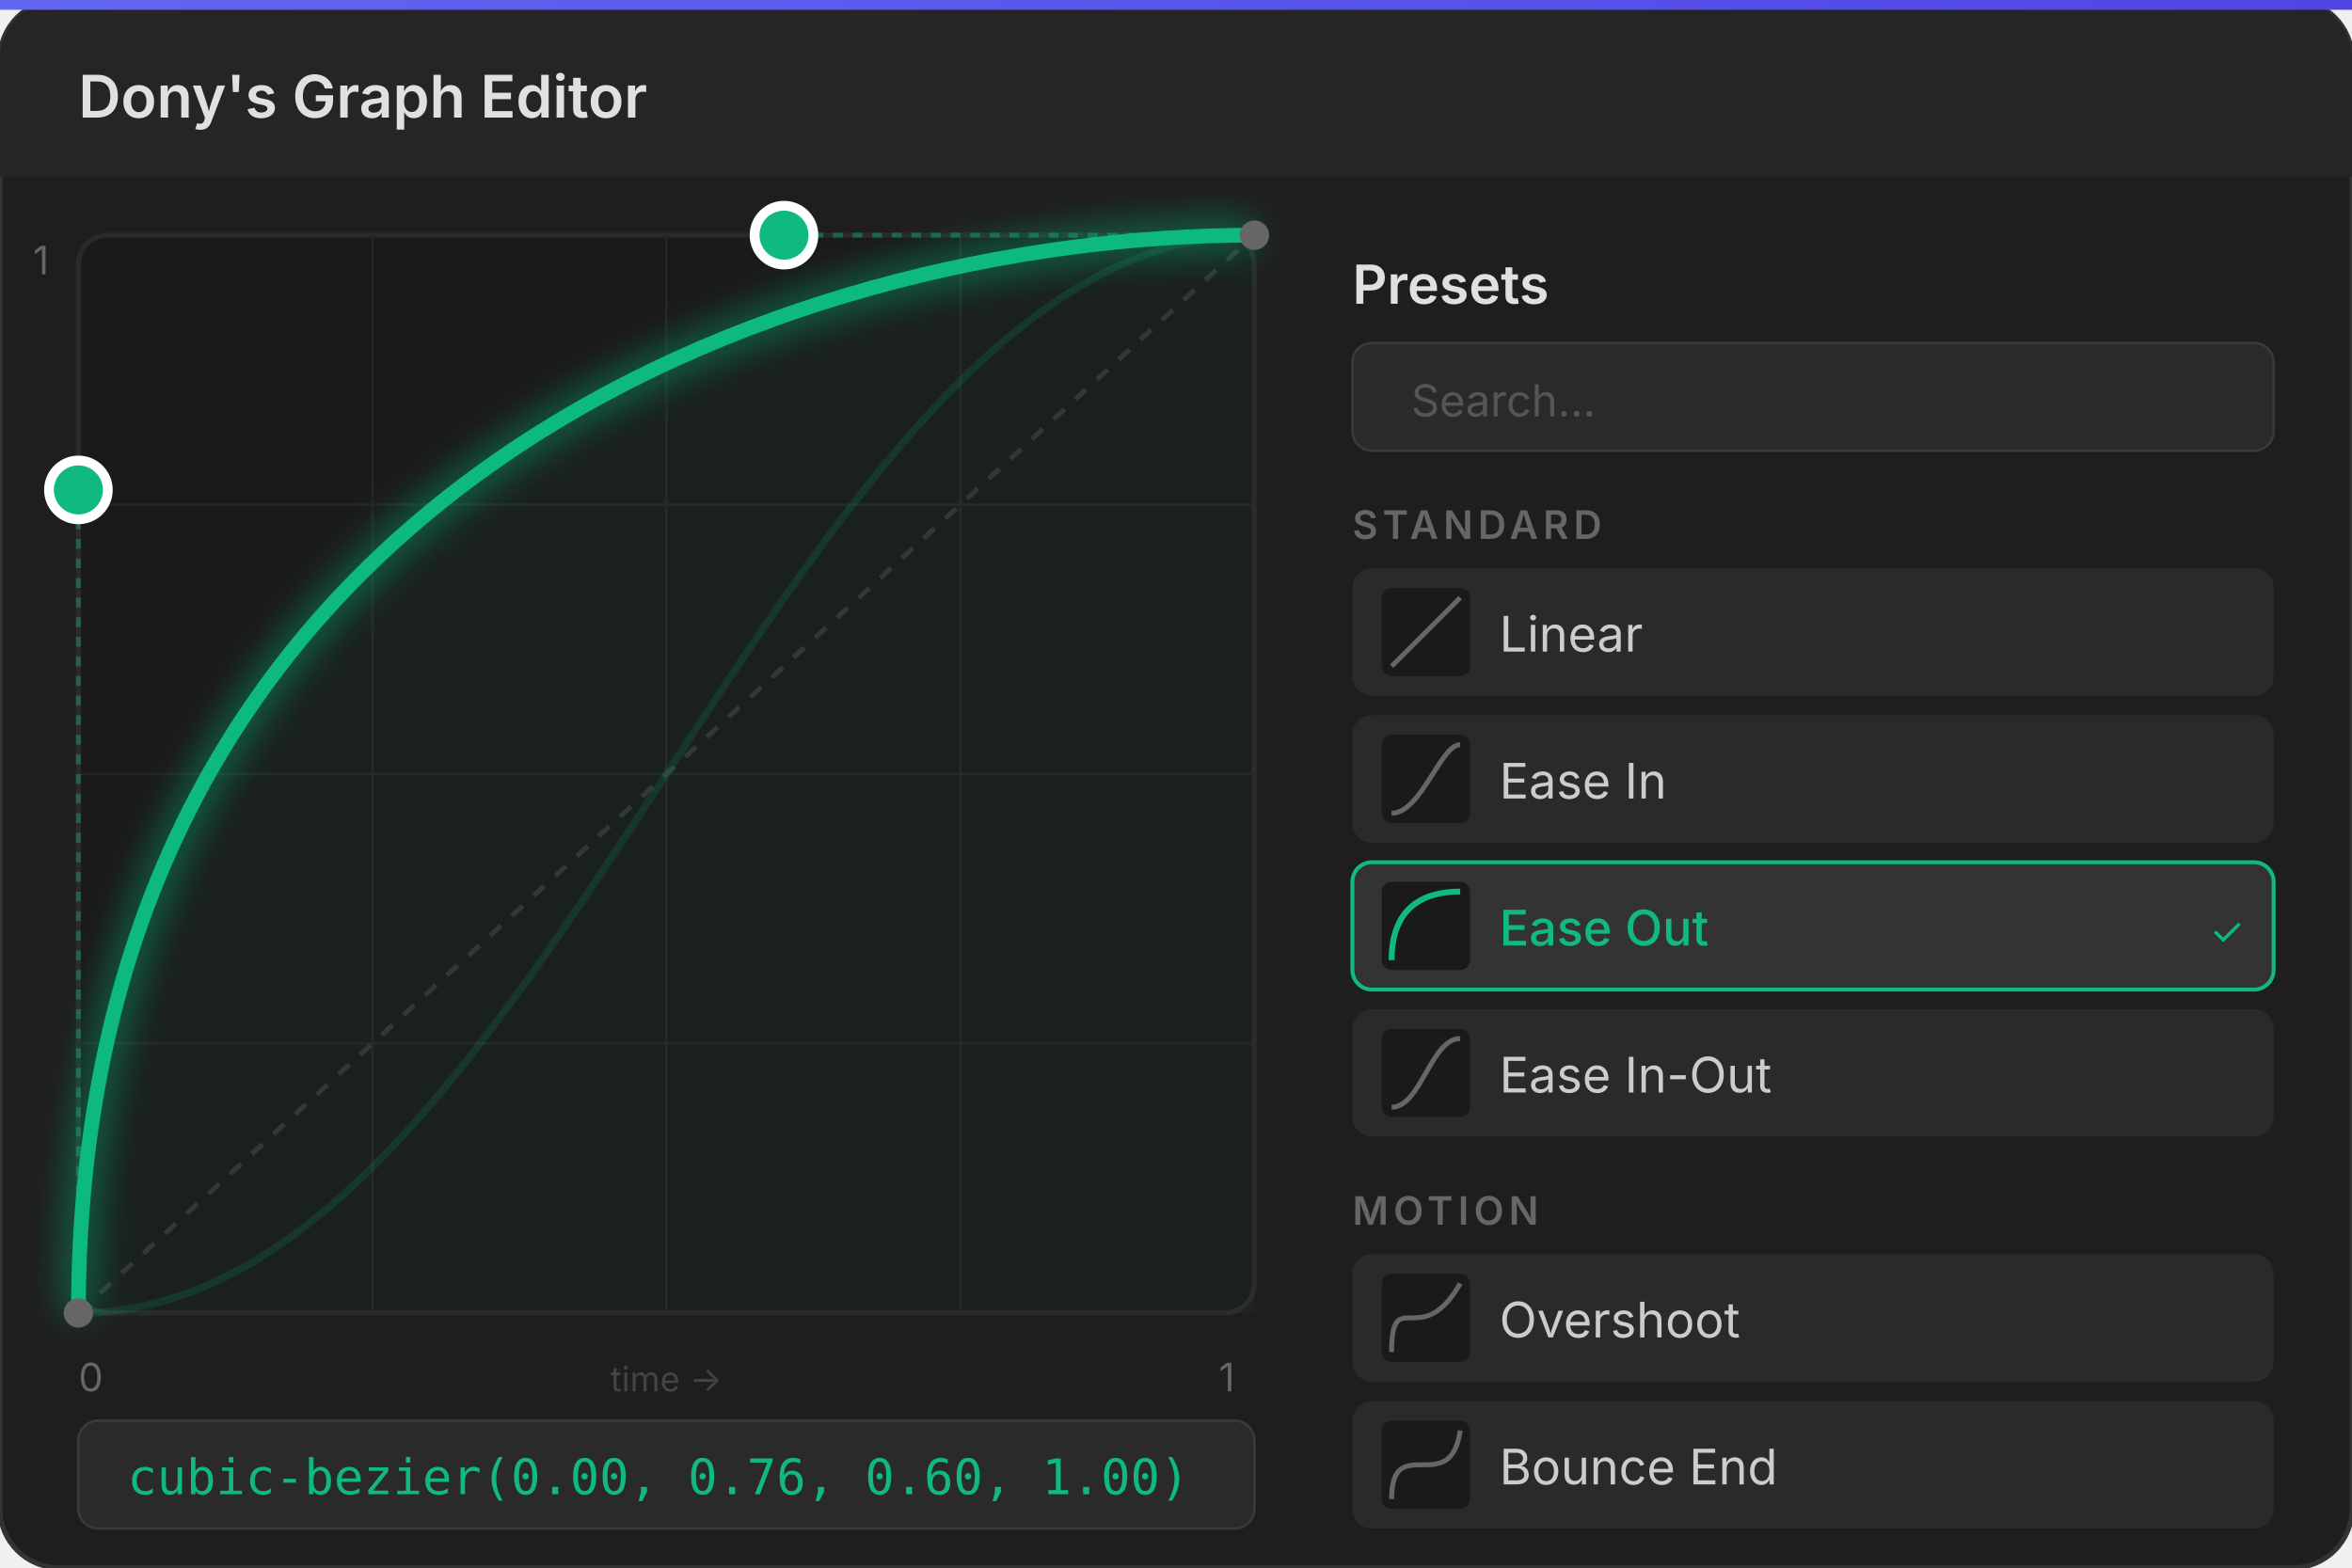
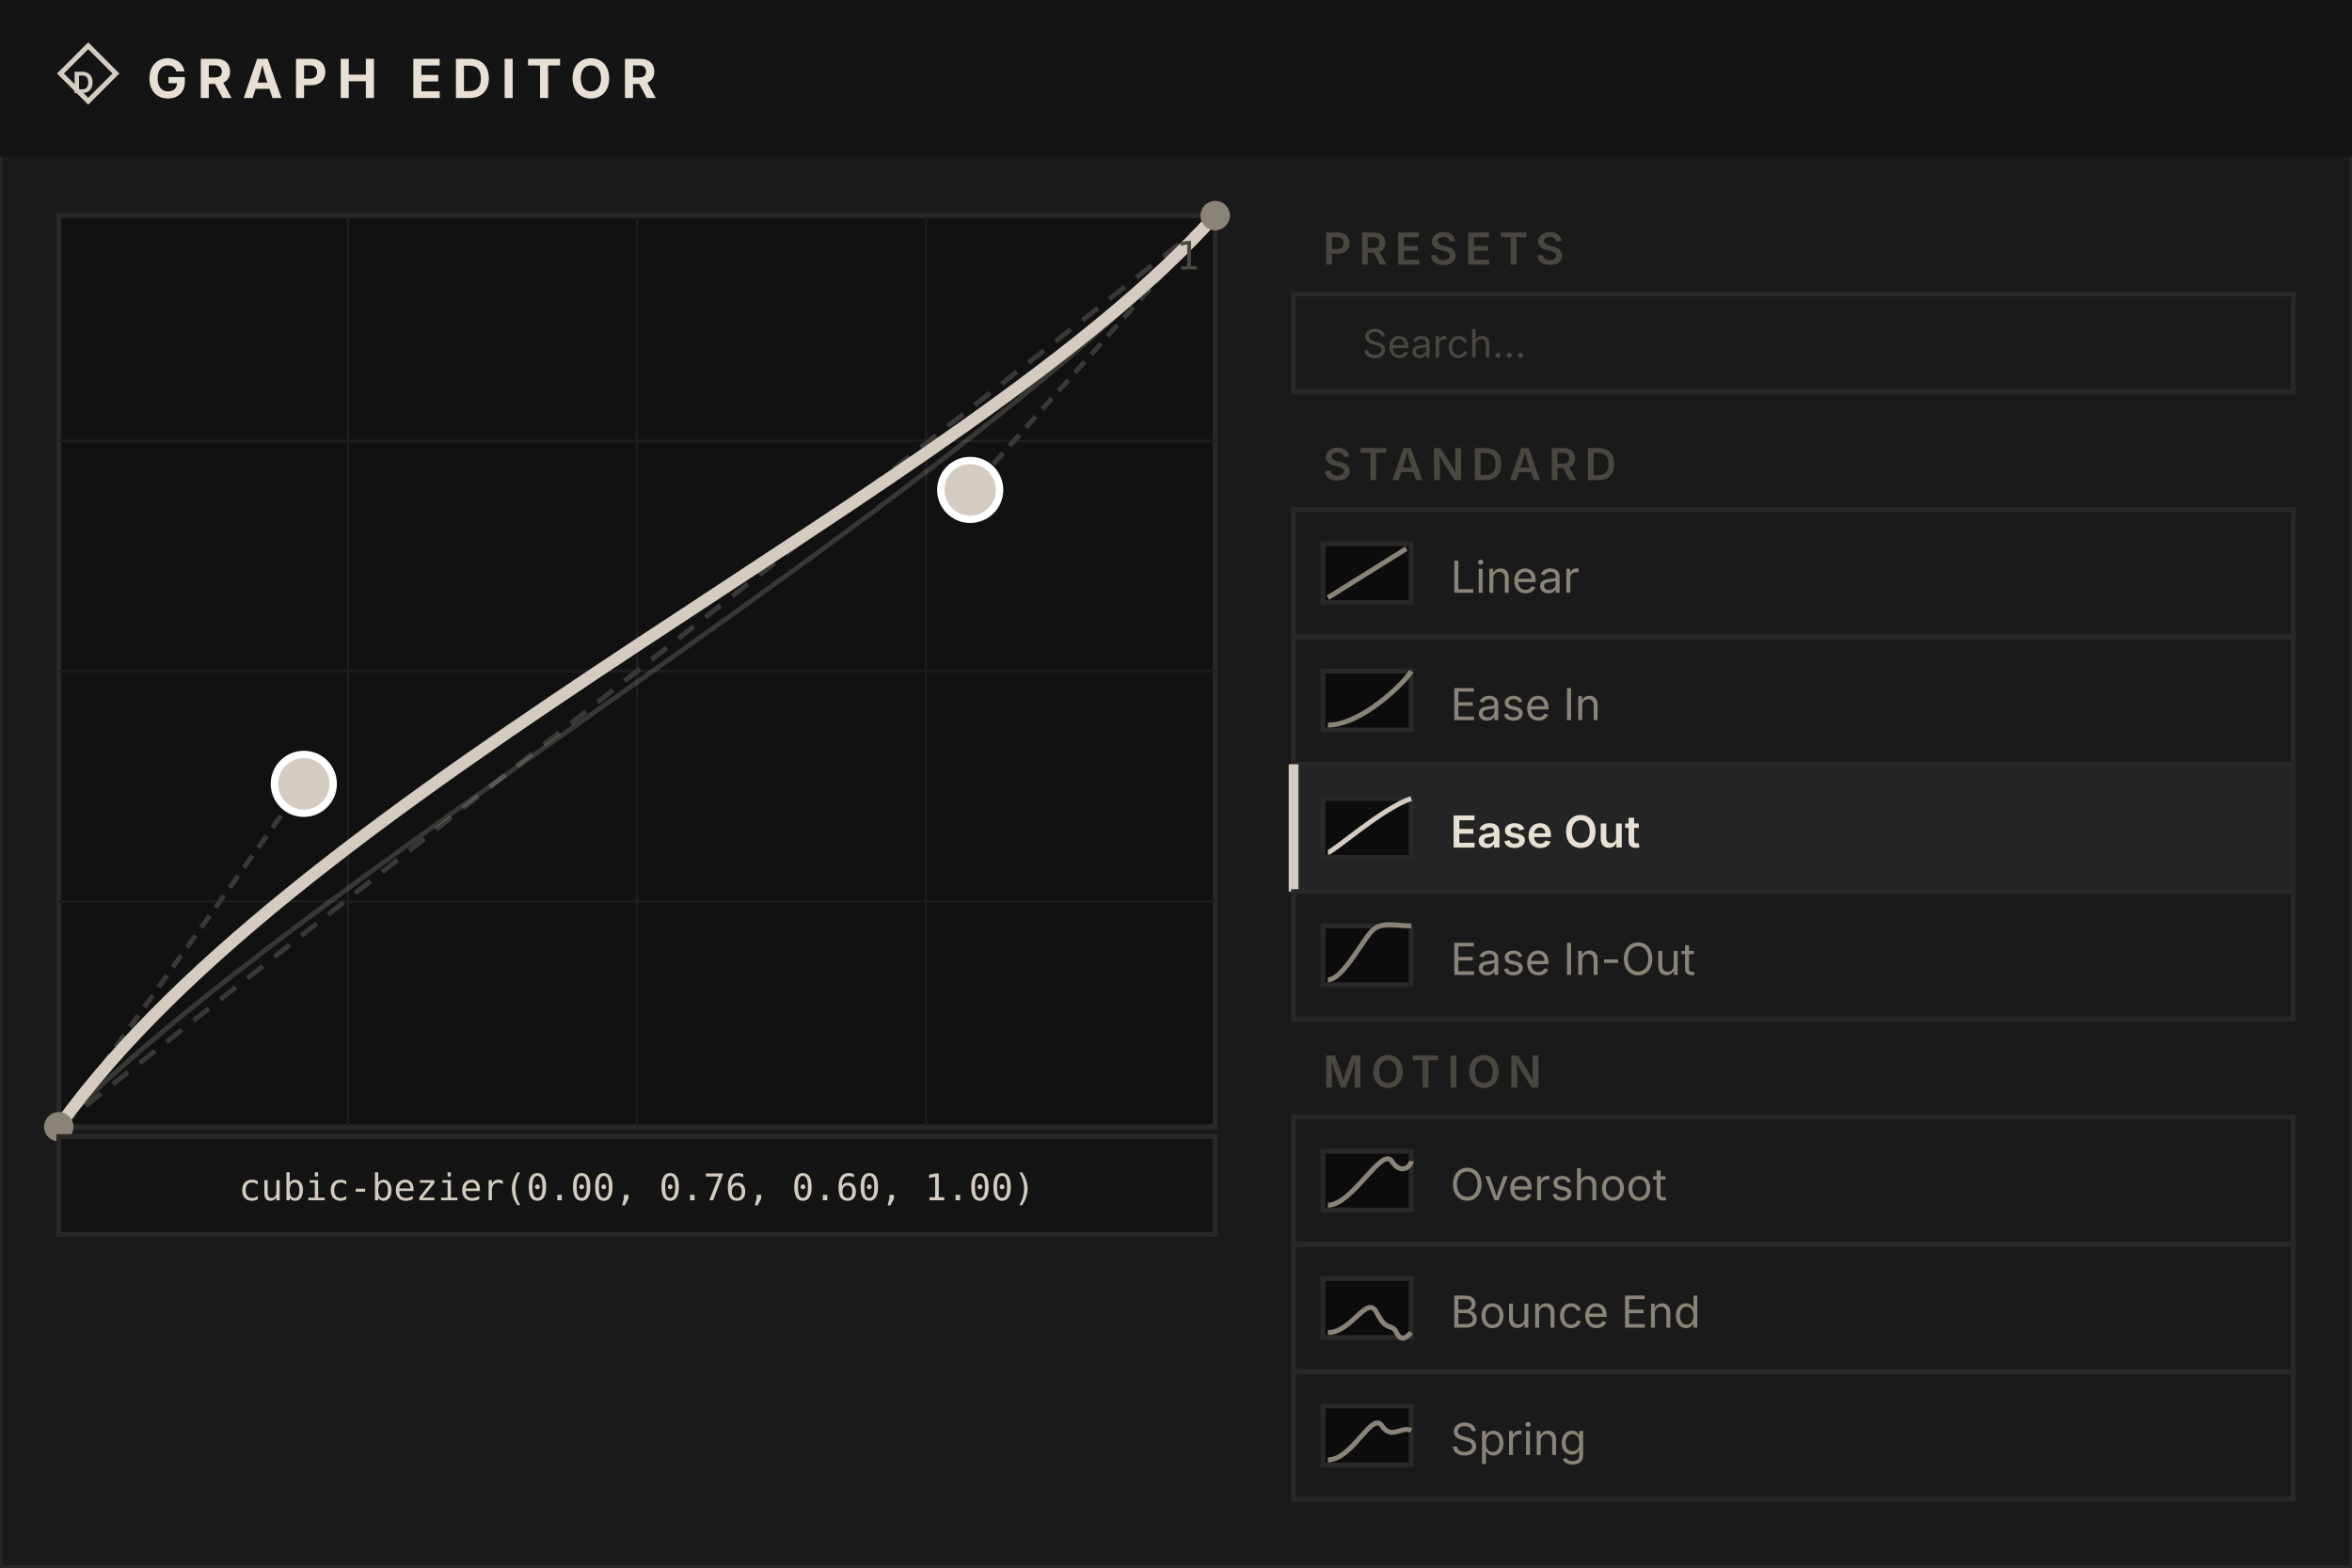
<svg xmlns="http://www.w3.org/2000/svg" viewBox="0 0 480 320" fill="none">
-   <defs>
-     <linearGradient id="geHeader" x1="0" y1="0" x2="480" y2="0" gradientUnits="userSpaceOnUse">
-       <stop offset="0%" stop-color="#6366f1" />
-       <stop offset="100%" stop-color="#4f46e5" />
-     </linearGradient>
-     <filter id="curveGlow">
-       <feGaussianBlur stdDeviation="4" result="blur" />
-       <feComposite in="SourceGraphic" in2="blur" operator="over" />
-     </filter>
-   </defs>
-   <rect width="480" height="320" rx="12" fill="#1e1e1e" />
-   <rect width="480" height="320" rx="12" stroke="#333" stroke-width="1" fill="none" />
-   <rect width="480" height="36" rx="12" fill="#252525" />
-   <rect y="24" width="480" height="12" fill="#252525" />
-   <rect width="480" height="2" fill="url(#geHeader)" />
-   <text x="16" y="24" font-family="Inter, system-ui, sans-serif" font-size="12" font-weight="600" fill="#e0e0e0">Dony's Graph Editor</text>
-   <rect x="16" y="48" width="240" height="220" rx="6" fill="#1a1a1a" stroke="#2a2a2a" stroke-width="1" />
-   <line x1="16" y1="103" x2="256" y2="103" stroke="#252525" stroke-width="0.5" />
-   <line x1="16" y1="158" x2="256" y2="158" stroke="#252525" stroke-width="0.5" />
-   <line x1="16" y1="213" x2="256" y2="213" stroke="#252525" stroke-width="0.5" />
-   <line x1="76" y1="48" x2="76" y2="268" stroke="#252525" stroke-width="0.5" />
-   <line x1="136" y1="48" x2="136" y2="268" stroke="#252525" stroke-width="0.5" />
-   <line x1="196" y1="48" x2="196" y2="268" stroke="#252525" stroke-width="0.5" />
-   <line x1="16" y1="268" x2="256" y2="48" stroke="#333" stroke-width="1" stroke-dasharray="3,3" />
-   <path d="M 16 268 C 112 268, 160 48, 256 48" stroke="#10b981" stroke-width="1.5" fill="none" opacity="0.15" />
-   <path d="M 16 268 C 16 100, 160 48, 256 48" stroke="#10b981" stroke-width="3" fill="none" filter="url(#curveGlow)" />
-   <path d="M 16 268 C 16 100, 160 48, 256 48 L 256 268 Z" fill="#10b981" opacity="0.04" />
-   <line x1="16" y1="268" x2="16" y2="100" stroke="#10b981" stroke-width="1" opacity="0.4" stroke-dasharray="2,2" />
-   <line x1="256" y1="48" x2="160" y2="48" stroke="#10b981" stroke-width="1" opacity="0.4" stroke-dasharray="2,2" />
-   <circle cx="16" cy="100" r="6" fill="#10b981" stroke="#fff" stroke-width="2" />
-   <circle cx="160" cy="48" r="6" fill="#10b981" stroke="#fff" stroke-width="2" />
-   <circle cx="16" cy="268" r="3" fill="#666" />
-   <circle cx="256" cy="48" r="3" fill="#666" />
-   <text x="16" y="284" font-family="Inter, system-ui, sans-serif" font-size="8" fill="#666">0</text>
-   <text x="252" y="284" font-family="Inter, system-ui, sans-serif" font-size="8" fill="#666" text-anchor="end">1</text>
-   <text x="10" y="56" font-family="Inter, system-ui, sans-serif" font-size="8" fill="#666" text-anchor="end">1</text>
-   <text x="136" y="284" font-family="Inter, system-ui, sans-serif" font-size="7" fill="#444" text-anchor="middle">time →</text>
-   <rect x="16" y="290" width="240" height="22" rx="4" fill="#2a2a2a" stroke="#3a3a3a" stroke-width="0.5" />
-   <text x="26" y="305" font-family="'SF Mono', 'Fira Code', monospace" font-size="10" fill="#10b981">cubic-bezier(0.00, 0.76, 0.60, 1.00)</text>
-   <text x="276" y="62" font-family="Inter, system-ui, sans-serif" font-size="11" font-weight="600" fill="#e0e0e0">Presets</text>
-   <rect x="276" y="70" width="188" height="22" rx="4" fill="#2a2a2a" stroke="#3a3a3a" stroke-width="0.5" />
-   <text x="288" y="85" font-family="Inter, system-ui, sans-serif" font-size="9" fill="#555">Search...</text>
-   <text x="276" y="110" font-family="Inter, system-ui, sans-serif" font-size="8" font-weight="600" fill="#666" letter-spacing="1">STANDARD</text>
-   <g>
-     <rect x="276" y="116" width="188" height="26" rx="4" fill="#2a2a2a" />
-     <rect x="282" y="120" width="18" height="18" rx="2" fill="#1a1a1a" />
-     <line x1="284" y1="136" x2="298" y2="122" stroke="#666" stroke-width="1" />
-     <text x="306" y="133" font-family="Inter, system-ui, sans-serif" font-size="10" fill="#ccc">Linear</text>
-   </g>
-   <g>
-     <rect x="276" y="146" width="188" height="26" rx="4" fill="#2a2a2a" />
-     <rect x="282" y="150" width="18" height="18" rx="2" fill="#1a1a1a" />
-     <path d="M 284 166 C 290 166, 294 152, 298 152" stroke="#666" stroke-width="1" fill="none" />
-     <text x="306" y="163" font-family="Inter, system-ui, sans-serif" font-size="10" fill="#ccc">Ease In</text>
-   </g>
-   <g>
-     <rect x="276" y="176" width="188" height="26" rx="4" fill="#333" stroke="#10b981" stroke-width="0.8" />
-     <rect x="282" y="180" width="18" height="18" rx="2" fill="#1a1a1a" />
-     <path d="M 284 196 C 284 184, 292 182, 298 182" stroke="#10b981" stroke-width="1.2" fill="none" />
-     <text x="306" y="193" font-family="Inter, system-ui, sans-serif" font-size="10" font-weight="500" fill="#10b981">Ease Out</text>
-     <text x="458" y="193" font-family="Inter, system-ui, sans-serif" font-size="8" fill="#10b981" text-anchor="end">✓</text>
-   </g>
-   <g>
-     <rect x="276" y="206" width="188" height="26" rx="4" fill="#2a2a2a" />
-     <rect x="282" y="210" width="18" height="18" rx="2" fill="#1a1a1a" />
-     <path d="M 284 226 C 290 226, 292 212, 298 212" stroke="#666" stroke-width="1" fill="none" />
-     <text x="306" y="223" font-family="Inter, system-ui, sans-serif" font-size="10" fill="#ccc">Ease In-Out</text>
-   </g>
-   <text x="276" y="250" font-family="Inter, system-ui, sans-serif" font-size="8" font-weight="600" fill="#666" letter-spacing="1">MOTION</text>
-   <g>
-     <rect x="276" y="256" width="188" height="26" rx="4" fill="#2a2a2a" />
-     <rect x="282" y="260" width="18" height="18" rx="2" fill="#1a1a1a" />
-     <path d="M 284 276 C 284 262, 290 276, 298 262" stroke="#666" stroke-width="1" fill="none" />
-     <text x="306" y="273" font-family="Inter, system-ui, sans-serif" font-size="10" fill="#ccc">Overshoot</text>
-   </g>
-   <g>
-     <rect x="276" y="286" width="188" height="26" rx="4" fill="#2a2a2a" />
-     <rect x="282" y="290" width="18" height="18" rx="2" fill="#1a1a1a" />
-     <path d="M 284 306 C 284 292, 296 306, 298 292" stroke="#666" stroke-width="1" fill="none" />
-     <text x="306" y="303" font-family="Inter, system-ui, sans-serif" font-size="10" fill="#ccc">Bounce End</text>
-   </g>
+   <rect width="480" height="320" fill="#1a1a1a" stroke="#2a2826" stroke-width="1" />
+   <line x1="0" y1="0" x2="480" y2="0" stroke="#d4ccc0" stroke-width="1" opacity="0.3" />
+   <rect x="0" y="0" width="480" height="32" fill="#141414" />
+   <rect x="14" y="11" width="8" height="8" fill="none" stroke="#d4ccc0" stroke-width="1" transform="rotate(45 18 15)" />
+   <text x="17" y="19" font-family="Inter, system-ui, sans-serif" font-size="6" font-weight="700" fill="#d4ccc0" text-anchor="middle">D</text>
+   <text x="30" y="20" font-family="Inter, system-ui, sans-serif" font-size="11" font-weight="700" fill="#e8e0d4" letter-spacing="2">GRAPH EDITOR</text>
+   <rect x="12" y="44" width="236" height="186" fill="#111111" stroke="#2a2826" stroke-width="1" />
+   <line x1="12" y1="90" x2="248" y2="90" stroke="#1e1e1e" stroke-width="0.5" />
+   <line x1="12" y1="137" x2="248" y2="137" stroke="#1e1e1e" stroke-width="0.5" />
+   <line x1="12" y1="184" x2="248" y2="184" stroke="#1e1e1e" stroke-width="0.5" />
+   <line x1="71" y1="44" x2="71" y2="230" stroke="#1e1e1e" stroke-width="0.5" />
+   <line x1="130" y1="44" x2="130" y2="230" stroke="#1e1e1e" stroke-width="0.5" />
+   <line x1="189" y1="44" x2="189" y2="230" stroke="#1e1e1e" stroke-width="0.5" />
+   <line x1="12" y1="230" x2="248" y2="44" stroke="#3a3836" stroke-width="1" stroke-dasharray="4,3" />
+   <path d="M12,230 C60,180 200,100 248,44" stroke="#d4ccc0" stroke-width="1" fill="none" opacity="0.2" />
+   <line x1="12" y1="230" x2="62" y2="160" stroke="#3a3836" stroke-width="1" stroke-dasharray="3,2" />
+   <line x1="248" y1="44" x2="198" y2="100" stroke="#3a3836" stroke-width="1" stroke-dasharray="3,2" />
+   <path d="M12,230 C62,160 198,100 248,44" stroke="#d4ccc0" stroke-width="2.5" fill="none" />
+   <circle cx="62" cy="160" r="6" fill="#d4ccc0" stroke="white" stroke-width="1.5" />
+   <circle cx="198" cy="100" r="6" fill="#d4ccc0" stroke="white" stroke-width="1.5" />
+   <circle cx="12" cy="230" r="3" fill="#8a8478" />
+   <circle cx="248" cy="44" r="3" fill="#8a8478" />
+   <text x="14" y="242" font-family="Consolas, 'SF Mono', monospace" font-size="8" fill="#4a4640">0</text>
+   <text x="240" y="55" font-family="Consolas, 'SF Mono', monospace" font-size="8" fill="#4a4640">1</text>
+   <rect x="12" y="232" width="236" height="20" fill="#141414" stroke="#2a2826" stroke-width="1" />
+   <text x="130" y="245" font-family="Consolas, 'SF Mono', monospace" font-size="7.5" fill="#d4ccc0" text-anchor="middle">cubic-bezier(0.00, 0.76, 0.60, 1.00)</text>
+   <text x="270" y="54" font-family="Inter, system-ui, sans-serif" font-size="9" font-weight="600" fill="#4a4640" letter-spacing="1.5">PRESETS</text>
+   <rect x="264" y="60" width="204" height="20" fill="#1a1a1a" stroke="#2a2826" stroke-width="1" />
+   <text x="278" y="73" font-family="Inter, system-ui, sans-serif" font-size="8" fill="#4a4640">Search...</text>
+   <text x="270" y="98" font-family="Inter, system-ui, sans-serif" font-size="9" font-weight="600" fill="#4a4640" letter-spacing="1.5">STANDARD</text>
+   <rect x="264" y="104" width="204" height="26" fill="#1a1a1a" stroke="#2a2826" stroke-width="1" />
+   <rect x="270" y="111" width="18" height="12" fill="#0c0c0c" stroke="#2a2826" stroke-width="1" />
+   <line x1="271" y1="122" x2="287" y2="112" stroke="#8a8478" stroke-width="1" />
+   <text x="296" y="121" font-family="Inter, system-ui, sans-serif" font-size="9" fill="#8a8478">Linear</text>
+   <rect x="264" y="130" width="204" height="26" fill="#1a1a1a" stroke="#2a2826" stroke-width="1" />
+   <rect x="270" y="137" width="18" height="12" fill="#0c0c0c" stroke="#2a2826" stroke-width="1" />
+   <path d="M271,148 C278,148 287,139 288,137" stroke="#8a8478" stroke-width="1" fill="none" />
+   <text x="296" y="147" font-family="Inter, system-ui, sans-serif" font-size="9" fill="#8a8478">Ease In</text>
+   <rect x="264" y="156" width="204" height="26" fill="#242424" stroke="#2a2826" stroke-width="1" />
+   <line x1="264" y1="156" x2="264" y2="182" stroke="#d4ccc0" stroke-width="2" />
+   <rect x="270" y="163" width="18" height="12" fill="#0c0c0c" stroke="#2a2826" stroke-width="1" />
+   <path d="M271,174 C272,174 282,165 288,163" stroke="#d4ccc0" stroke-width="1" fill="none" />
+   <text x="296" y="173" font-family="Inter, system-ui, sans-serif" font-size="9" font-weight="600" fill="#e8e0d4">Ease Out</text>
+   <rect x="264" y="182" width="204" height="26" fill="#1a1a1a" stroke="#2a2826" stroke-width="1" />
+   <rect x="270" y="189" width="18" height="12" fill="#0c0c0c" stroke="#2a2826" stroke-width="1" />
+   <path d="M271,200 C274,200 278,192 280,190 C282,188 285,189 288,189" stroke="#8a8478" stroke-width="1" fill="none" />
+   <text x="296" y="199" font-family="Inter, system-ui, sans-serif" font-size="9" fill="#8a8478">Ease In-Out</text>
+   <text x="270" y="222" font-family="Inter, system-ui, sans-serif" font-size="9" font-weight="600" fill="#4a4640" letter-spacing="1.5">MOTION</text>
+   <rect x="264" y="228" width="204" height="26" fill="#1a1a1a" stroke="#2a2826" stroke-width="1" />
+   <rect x="270" y="235" width="18" height="12" fill="#0c0c0c" stroke="#2a2826" stroke-width="1" />
+   <path d="M271,246 C276,246 282,234 284,237 C286,240 288,238 288,237" stroke="#8a8478" stroke-width="1" fill="none" />
+   <text x="296" y="245" font-family="Inter, system-ui, sans-serif" font-size="9" fill="#8a8478">Overshoot</text>
+   <rect x="264" y="254" width="204" height="26" fill="#1a1a1a" stroke="#2a2826" stroke-width="1" />
+   <rect x="270" y="261" width="18" height="12" fill="#0c0c0c" stroke="#2a2826" stroke-width="1" />
+   <path d="M271,272 C276,272 279,264 281,268 C283,272 284,270 285,272 C286,274 287,273 288,272" stroke="#8a8478" stroke-width="1" fill="none" />
+   <text x="296" y="271" font-family="Inter, system-ui, sans-serif" font-size="9" fill="#8a8478">Bounce End</text>
+   <rect x="264" y="280" width="204" height="26" fill="#1a1a1a" stroke="#2a2826" stroke-width="1" />
+   <rect x="270" y="287" width="18" height="12" fill="#0c0c0c" stroke="#2a2826" stroke-width="1" />
+   <path d="M271,298 C276,298 280,288 282,291 C284,294 286,291 288,292" stroke="#8a8478" stroke-width="1" fill="none" />
+   <text x="296" y="297" font-family="Inter, system-ui, sans-serif" font-size="9" fill="#8a8478">Spring</text>
</svg>
